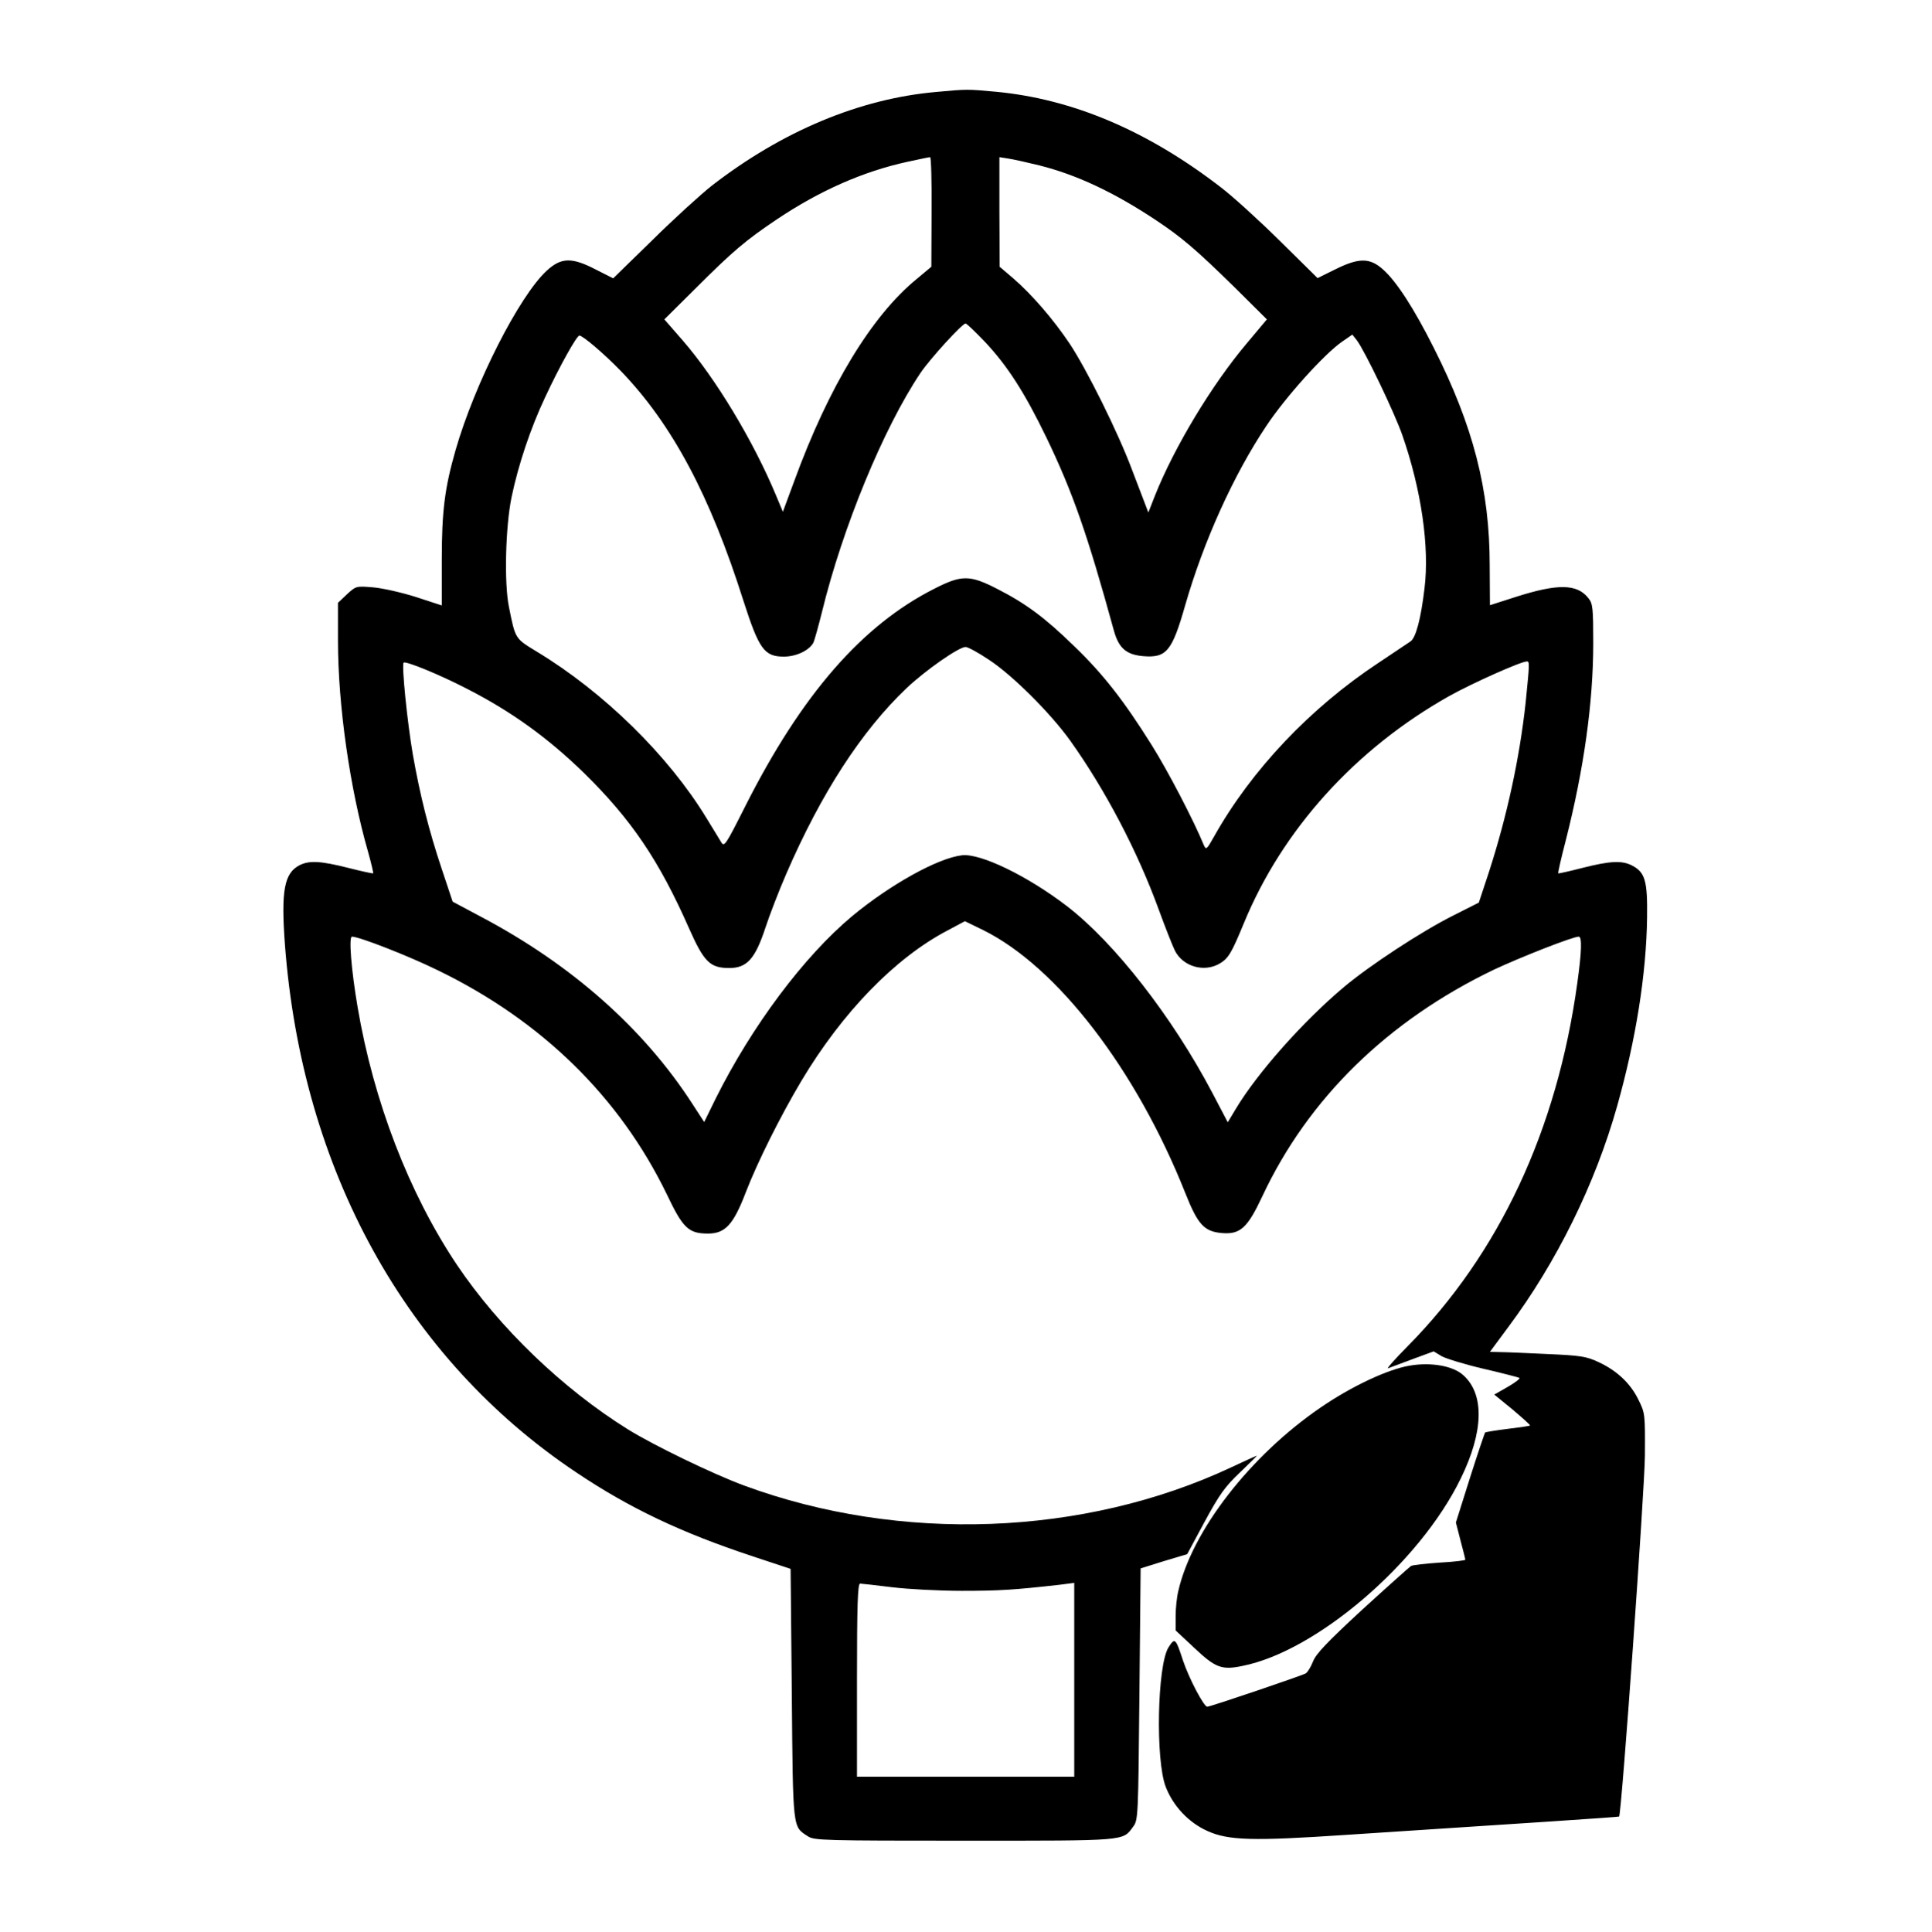
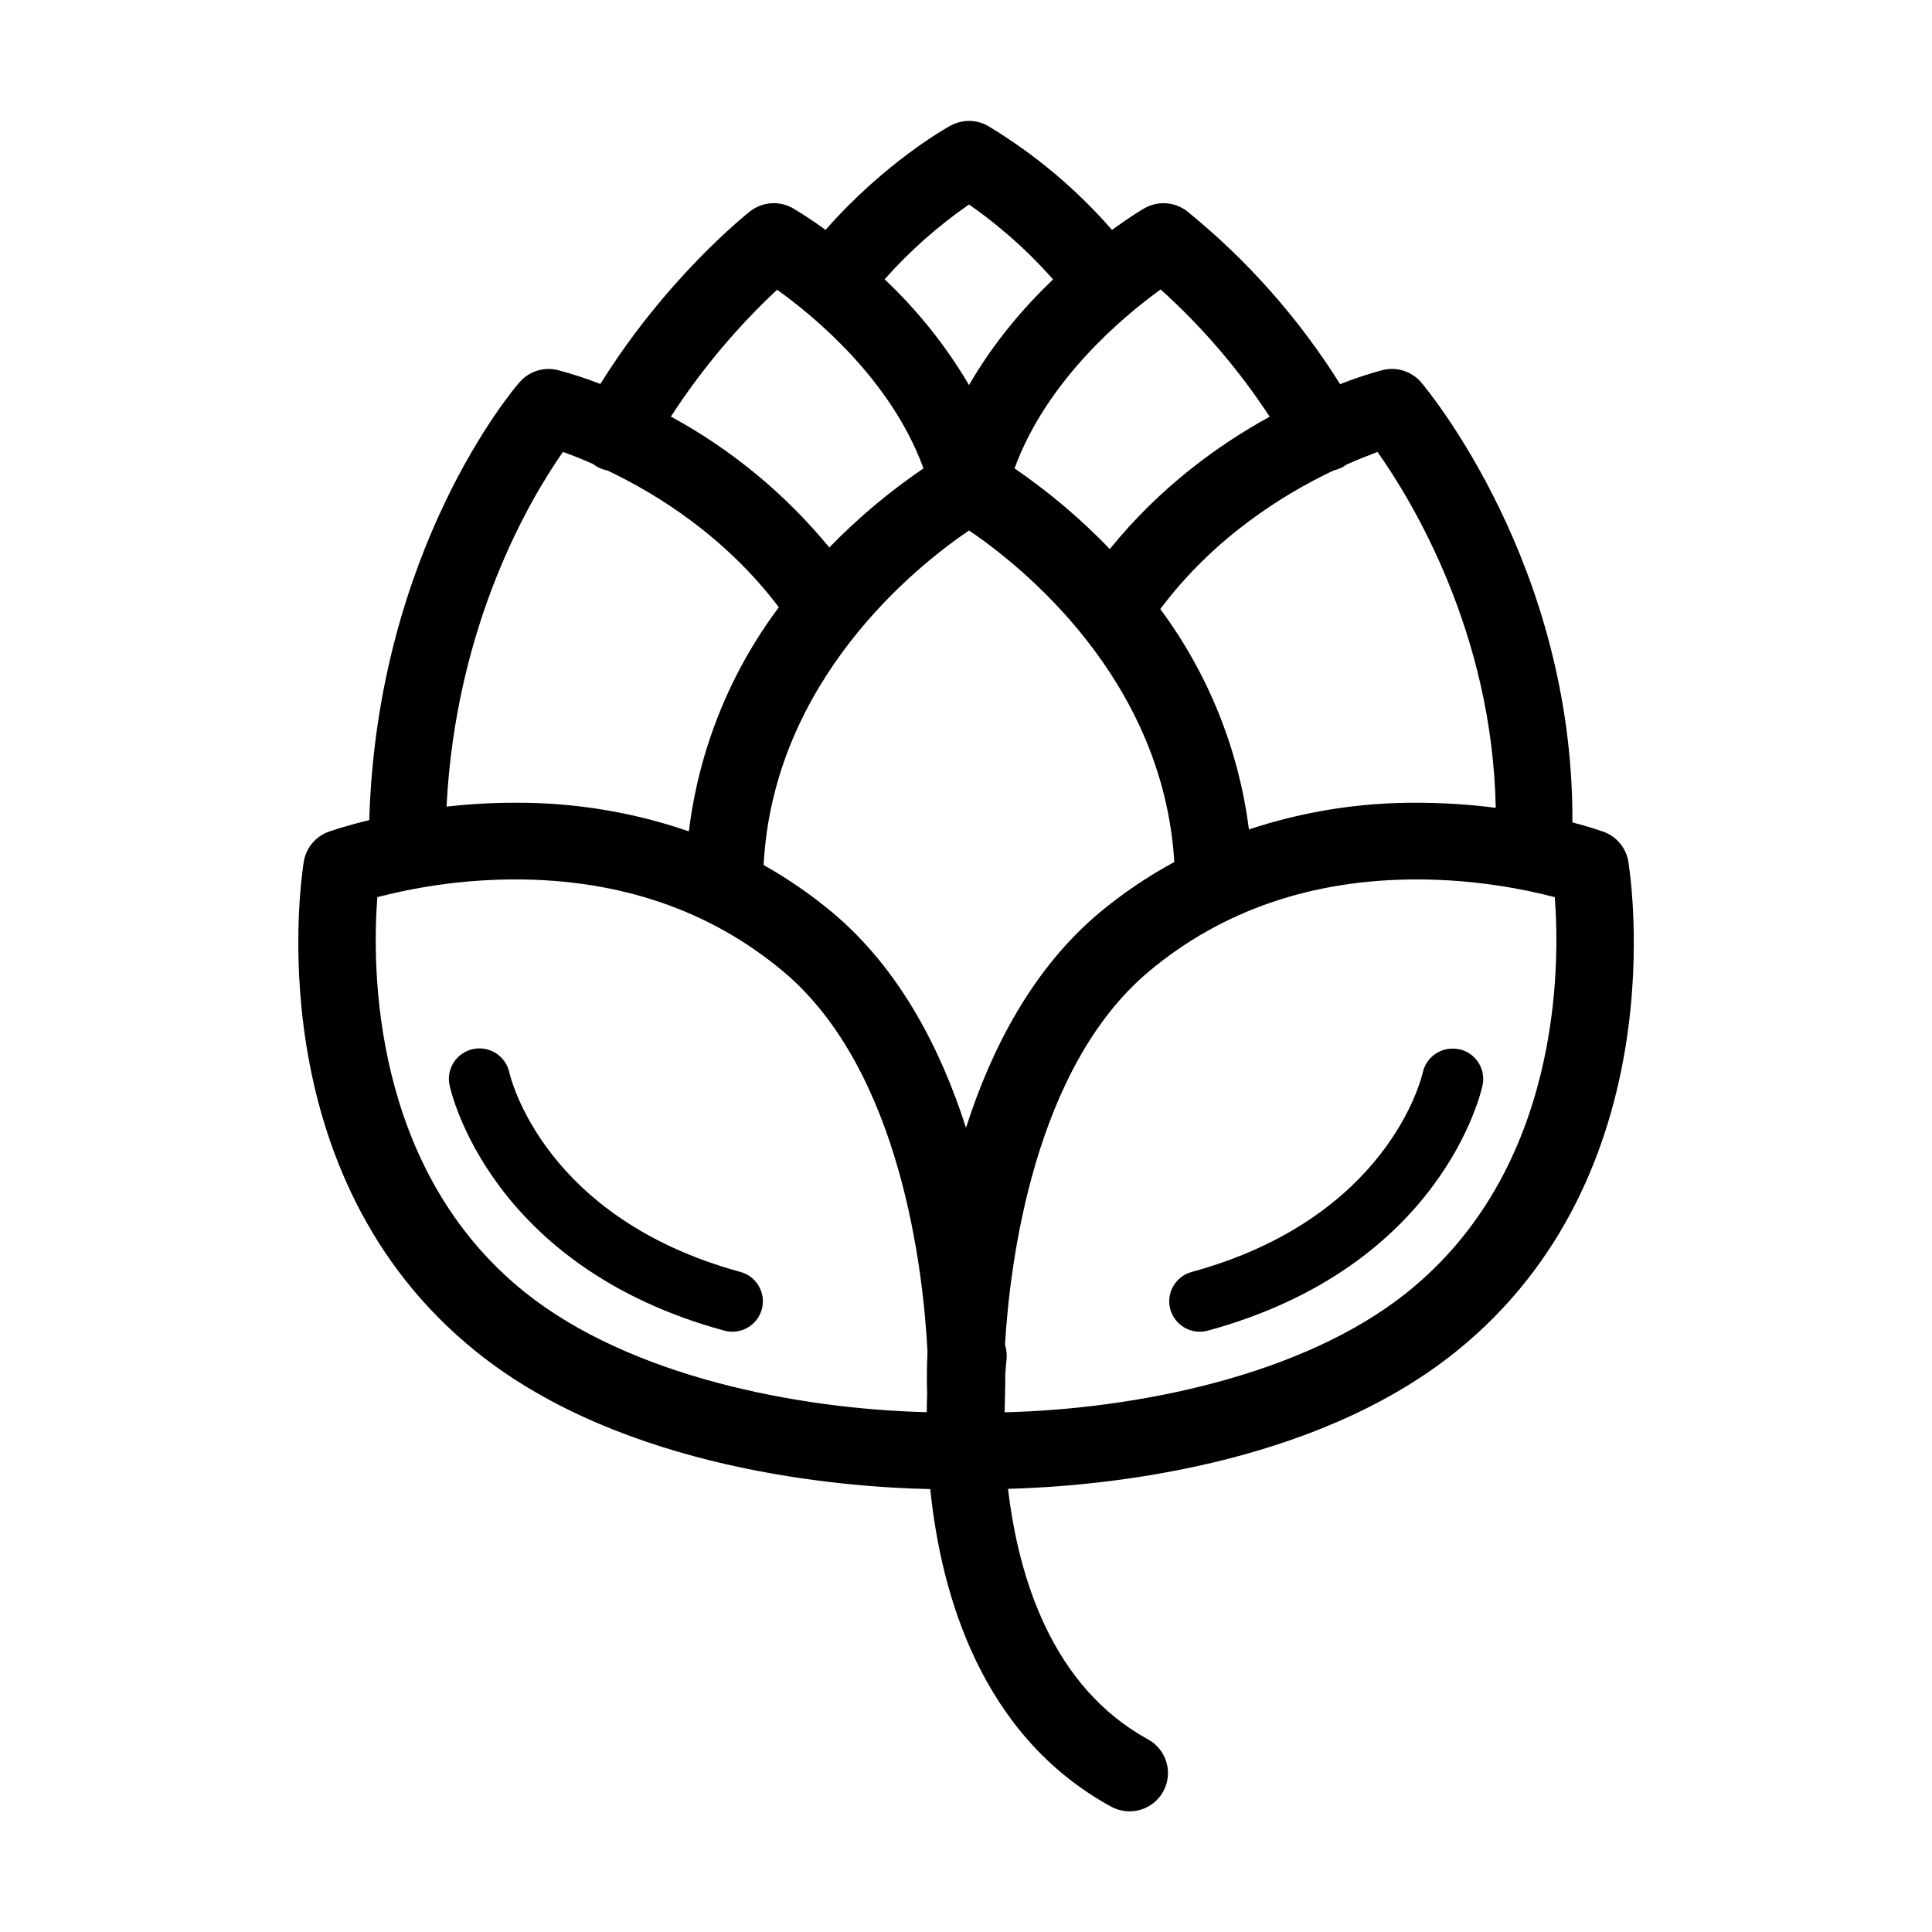
- <svg xmlns="http://www.w3.org/2000/svg" version="1.0" width="1066.667" height="1066.667" viewBox="0 0 800 800">
-   <path d="M387.7 38.1c-31.6 2.8-63.6 16.2-92.7 38.7-4.7 3.7-15.8 13.8-24.7 22.6L254 115.3l-7.1-3.6c-10-5.2-14.4-5.1-20.4.4-11.5 10.6-29.9 46.9-37.8 74.4-4.5 15.7-5.7 25.3-5.7 45.5v18.8l-10.7-3.5c-6-1.9-14-3.7-17.8-4-7-.6-7.1-.5-10.8 2.9l-3.7 3.5v15.7c0 26.7 4.9 61.2 12.5 87.6 1.3 4.6 2.2 8.6 2.1 8.8-.2.1-4.9-.9-10.4-2.3-11.5-2.9-16.1-3.1-20.1-1.1-6.4 3.3-7.7 10.6-6.1 32.6 7 93.6 50.1 171.8 120.8 219 21.9 14.7 43.4 24.9 72.7 34.6l16 5.3.5 51.8c.5 57 .3 54.8 6.7 59 2.5 1.7 7.2 1.8 64.8 1.8 67.7 0 65.5.2 69.9-5.8 2.1-2.8 2.1-4.1 2.6-54.9l.5-52.1 9.6-3 9.7-2.9 7.2-13.4c6.2-11.4 8.4-14.5 14.6-20.4 4.1-3.9 7.2-7 7.1-7-.2 0-5.1 2.2-10.8 4.9-60.9 28.5-137 31.3-201.6 7.5-12.8-4.7-37.6-16.7-48.2-23.3-27-16.8-53.3-42.1-70.8-68.1-19.9-29.7-34.6-67.9-41.2-107-2.6-15.3-3.7-29-2.3-29 3 0 23.5 8 35.7 14 43 20.9 75.2 52.5 94.7 92.7 6.7 14.1 9 16.3 17.1 16.3 7.1 0 10.5-3.7 15.6-17 4.9-12.7 14.4-31.7 23.1-46.3 16.9-28.3 38.7-50.8 60.4-62.2l7.3-3.9 7.6 3.7c30.7 15.2 63.4 57.8 83.7 108.9 5.2 13.1 7.8 16 15.3 16.6 7.5.6 10.5-2.2 16.6-15.2 19-40.6 52-72.8 95.9-93.9 11.1-5.2 32.7-13.7 35.2-13.7 1.4 0 1.2 6.3-.6 19.2-8.4 61-32.4 112.2-70.5 150.7-5.2 5.2-8.7 9.3-7.9 8.9.8-.3 5.4-2 10.2-3.8l8.7-3.2 3.3 2c1.8 1 9.6 3.4 17.3 5.2 7.7 1.8 14.4 3.5 14.9 3.8.5.2-1.7 1.9-4.8 3.7l-5.6 3.2 7.6 6.2c4.1 3.5 7.4 6.4 7.2 6.6-.1.2-4.3.8-9.2 1.4-4.9.6-9.1 1.3-9.4 1.5-.2.3-3.1 8.8-6.3 18.9l-5.8 18.4 1.9 7.4c1.1 4.1 2 7.7 2 8 0 .3-4.8.9-10.6 1.2-5.8.4-11.2 1-11.9 1.4-.7.5-9.8 8.6-20.2 18.1-14.5 13.4-19.2 18.3-20.4 21.5-.9 2.3-2.3 4.5-3 4.9-1.8 1-39.5 13.8-40.8 13.8-1.4 0-7.5-11.6-10-19-3.1-9.5-3.4-9.8-6.1-5.5-4.6 7.5-5.4 46.6-1.1 57.7 3.1 8 9.5 14.8 17.3 18.3 8.7 3.9 18.6 4.2 57.3 1.6 73.9-4.8 113-7.4 113.2-7.6 1-.5 10.6-135.5 10.7-149.5.1-17.2.1-17.6-2.7-23.2-3.3-6.8-9-12.1-16.6-15.6-4.9-2.3-7.4-2.7-21.1-3.3-8.5-.4-17.4-.8-19.7-.8l-4.1-.1 7.7-10.4c19.9-26.7 35.9-59.1 45-91.4 7.8-27.7 12.1-54.8 12.4-78.2.2-15.1-.8-18.7-6.3-21.5-4.1-2.1-9-1.9-20.4 1-5.4 1.4-10 2.4-10.1 2.3-.2-.2 1.2-6.3 3.1-13.6 7.5-29.5 11.4-57.1 11.4-81.8 0-14.5-.2-16.4-2-18.6-4.7-6-12.7-6.1-30.2-.5l-10.6 3.4-.1-16.6c0-31.2-6.8-57.6-23.2-90.1-8.2-16.3-15.4-27.4-20.9-32.3-5.5-5-10.1-5-19.9-.1l-7.3 3.6-15.6-15.4c-8.6-8.5-19.5-18.4-24.2-22C475.5 54.2 444.4 41 412.5 38c-11.9-1.1-11.9-1.1-24.8.1zm-1.8 49.6-.1 22.8-6.1 5.1c-18.6 15.2-36.4 44.5-50.7 83.7l-4.7 12.7-2.8-6.7c-9.4-22.6-25-48.5-38.8-64.4l-7.5-8.6 12.7-12.6c15.7-15.7 20.9-20.1 34-28.9C339.7 78.9 357.6 71 376 67c4.7-1 8.8-1.9 9.3-1.9.4-.1.7 10.1.6 22.6zm44.6-19.2c15.5 3.9 30.9 11.1 48.5 22.8 10.5 7 16.5 12.1 32.2 27.5l13.6 13.5-8.3 9.9c-14.6 17.3-30.1 43.1-38.1 63.2l-2.7 6.9-1.3-3.4c-.7-1.9-3.2-8.4-5.5-14.4-5.8-15.5-18.7-41.4-25.7-52-6.9-10.3-15.8-20.6-23.7-27.4l-5.4-4.6-.1-22.7V65.1l3.8.6c2 .3 7.8 1.6 12.7 2.8zM408 141.6c9.3 9.9 16.4 20.9 25.5 39.7 10.9 22.7 16.9 39.8 28 80.2 2 7 5.1 9.7 12 10.3 9.7.8 12-1.9 17.5-21.2 7.6-26.4 20-53.9 33.6-74.2 7.9-11.9 24-29.8 31.4-34.9l4.2-2.9 1.9 2.4c3.3 4.4 15.7 30.2 18.9 39.5 7.8 22.5 11.2 46.1 9.1 63.2-1.5 12.7-3.6 20.5-5.8 22-1 .7-7 4.7-13.3 8.9-28.3 18.7-52.6 44.4-68 71.8-3.2 5.7-3.4 5.8-4.4 3.5-4.1-10-14.8-30.6-21.6-41.4-11.4-18.2-20.1-29.4-32.2-41-12-11.7-20-17.6-31.8-23.6-11.3-5.8-14.7-5.8-26 0-29.9 15.1-54.9 43.8-78.2 89.9-8.3 16.5-8.8 17.2-10.1 15-.8-1.3-3.5-5.8-6.1-10-15.8-25.9-42.5-52.1-70.3-68.9-9-5.5-8.8-5.1-11.5-18.6-2-9.8-1.4-33.2 1.1-45.3 2.8-13.5 7.9-28.7 13.9-41.4 5.9-12.7 13.1-25.6 14.2-25.6 1.4 0 10.2 7.5 17.1 14.6 21.3 22.1 37 51.5 50.9 95.4 6.4 19.9 8.6 23 16.7 23 5.1 0 10.4-2.5 12.2-5.7.5-1 2.1-6.8 3.6-12.8 8.5-34.9 25.5-76.2 40.8-99 3.9-5.8 17.3-20.5 18.7-20.5.4 0 4 3.4 8 7.6zm1.5 131.6c9.6 6.2 25.7 22.2 33.9 33.7 14.4 20.2 27.7 45.5 36.5 69.6 2.8 7.7 5.9 15.5 6.8 17.3 3.4 6.7 12.3 9.2 18.8 5.2 3.4-2.1 4.7-4.3 9.7-16.4 16-39 46.4-72.5 85.2-94.3 9.3-5.2 29.6-14.3 32.1-14.3 1.2 0 1.1.9-.5 17-2.5 23-7.7 47-15.2 70.2l-4.2 12.7-10.5 5.3c-13.2 6.6-34.7 20.7-45.4 29.7-16.8 14.1-35.9 35.6-44.8 50.5l-3.3 5.5-6.4-12.2c-16.6-31.5-40.4-62.1-60.3-77.4-16.2-12.4-35.7-21.9-43.4-21-9.9 1.1-29.7 12.1-45.5 25.2-20 16.7-41.6 45.6-56.6 75.7l-4.7 9.6-5-7.7c-20.2-31.2-50-57.5-87.2-77.2l-12-6.4-4.6-13.8c-5.3-15.9-8.9-30.2-11.9-47.2-2.3-13.4-4.7-37.1-3.8-38 .8-.8 14.8 4.9 26.2 10.8 18.4 9.4 33.5 20.3 48.4 34.8 19.7 19.3 31.2 36.3 43.6 64.4 6.2 14 8.7 16.5 16.7 16.5 7.3 0 10.7-3.8 14.9-16.5 1.8-5.5 5.7-15.6 8.7-22.5 14.5-33.5 31.2-59.2 49.8-76.9 7.8-7.4 21.7-17.1 24.5-17.1.9 0 5.2 2.3 9.5 5.2zm-40 384.3c6.5.8 19.6 1.5 29 1.5 15.5 0 21.5-.4 40.3-2.5l6.2-.8V736h-90v-40c0-31.3.3-40 1.3-40 .6 0 6.6.7 13.2 1.5z" />
-   <path d="M584 565.7c-9.1 1.5-24.2 8.6-37 17.4-29.2 20-53.2 51-58.9 76-.6 2.4-1.1 7.1-1.1 10.4v5.9l7.8 7.3c8.7 8.2 11.3 9.2 19.9 7.4 30.7-6.1 73.4-42.7 90.4-77.6 9.5-19.4 9.9-34.9 1.1-42.8-4.2-3.9-13.4-5.5-22.2-4z" />
+ <svg xmlns="http://www.w3.org/2000/svg" class="css-1j8o68f" viewBox="0 0 16 16">
+   <path d="M6.133 10.534c-1.622-.443-1.902-1.599-1.915-1.652a.253.252 0 0 0-.495.105c.013.062.341 1.506 2.276 2.033a.253.252 0 0 0 .134-.486z" />
+   <path d="M13.485 7.135a.318.318 0 0 0-.206-.247 3.195 3.184 0 0 0-.257-.077c.011-2.13-1.2-3.581-1.252-3.644a.318.317 0 0 0-.32-.102c-.017.004-.152.039-.352.116a5.832 5.832 0 0 0-1.27-1.434.319.318 0 0 0-.354-.02c-.015.008-.117.069-.265.177a4.306 4.306 0 0 0-1.03-.863.318.317 0 0 0-.308 0c-.025.013-.54.3-1.034.863a3.51 3.498 0 0 0-.268-.178.319.318 0 0 0-.357.024c-.03.024-.693.55-1.24 1.43a3.299 3.288 0 0 0-.352-.115.318.317 0 0 0-.317.1c-.05.056-1.179 1.383-1.245 3.627-.202.048-.324.092-.336.096a.319.318 0 0 0-.206.247c-.017.105-.406 2.59 1.433 4.063 1.219.978 3.033 1.119 3.755 1.134.09.88.425 2.043 1.498 2.63a.318.317 0 0 0 .432-.127.319.318 0 0 0-.126-.43c-.8-.438-1.074-1.347-1.16-2.075.754-.02 2.512-.177 3.704-1.132 1.839-1.473 1.45-3.958 1.433-4.063zm-1.098-.445a5.13 5.114 0 0 0-.652-.042 4.35 4.35 0 0 0-1.392.221 3.88 3.88 0 0 0-.734-1.825c.444-.593 1.017-.95 1.436-1.148a.318.318 0 0 0 .077-.029c.011-.006.02-.014.03-.02.099-.044.186-.078.256-.104.283.4.951 1.494.979 2.947zM8.025 4.393c.43.291 1.608 1.226 1.7 2.746a3.77 3.759 0 0 0-.618.418C8.549 8.024 8.208 8.69 8 9.34c-.208-.65-.549-1.316-1.106-1.783a3.786 3.774 0 0 0-.57-.393c.08-1.534 1.27-2.479 1.7-2.77zm2.49-.942c-.418.229-.907.58-1.324 1.096a5.089 5.072 0 0 0-.789-.668c.267-.73.897-1.256 1.21-1.482a5.427 5.41 0 0 1 .903 1.054zm-2.49-1.757c.163.112.432.32.696.62-.24.229-.493.523-.696.875a3.966 3.966 0 0 0-.699-.876 3.925 3.912 0 0 1 .698-.619zm-1.59.705c.316.226.946.749 1.213 1.48a5.041 5.025 0 0 0-.78.655A4.448 4.448 0 0 0 5.556 3.45a5.656 5.638 0 0 1 .88-1.051zM4.662 3.743c.069.024.154.057.25.1.011.008.023.017.036.024a.319.319 0 0 0 .084.03c.414.197.976.548 1.418 1.132a3.879 3.879 0 0 0-.745 1.856 4.34 4.34 0 0 0-1.439-.237c-.204 0-.394.012-.568.032.077-1.517.697-2.556.964-2.937zM3.125 7.43a4.534 4.52 0 0 1 1.141-.147c.869 0 1.615.256 2.219.761.985.824 1.164 2.514 1.196 3.15a4.799 4.799 0 0 0-.005.263l.002.088a5.183 5.166 0 0 0-.003.15c-1.075-.026-2.46-.298-3.327-.992C3.071 9.68 3.081 7.995 3.125 7.43zm8.528 3.273c-.868.696-2.258.967-3.333.993l.005-.241a2.937 2.928 0 0 0 0-.074c.005-.07.01-.11.01-.113a.316.316 0 0 0-.012-.132c.04-.677.238-2.292 1.193-3.092.604-.505 1.35-.761 2.219-.761.497 0 .914.087 1.141.147.044.566.053 2.25-1.223 3.273z" />
+   <path d="M12.084 8.69a.253.253 0 0 0-.301.191c-.011.05-.29 1.21-1.915 1.653a.253.252 0 0 0 .134.486c1.935-.527 2.263-1.971 2.276-2.033a.252.252 0 0 0-.194-.298z" />
</svg>
